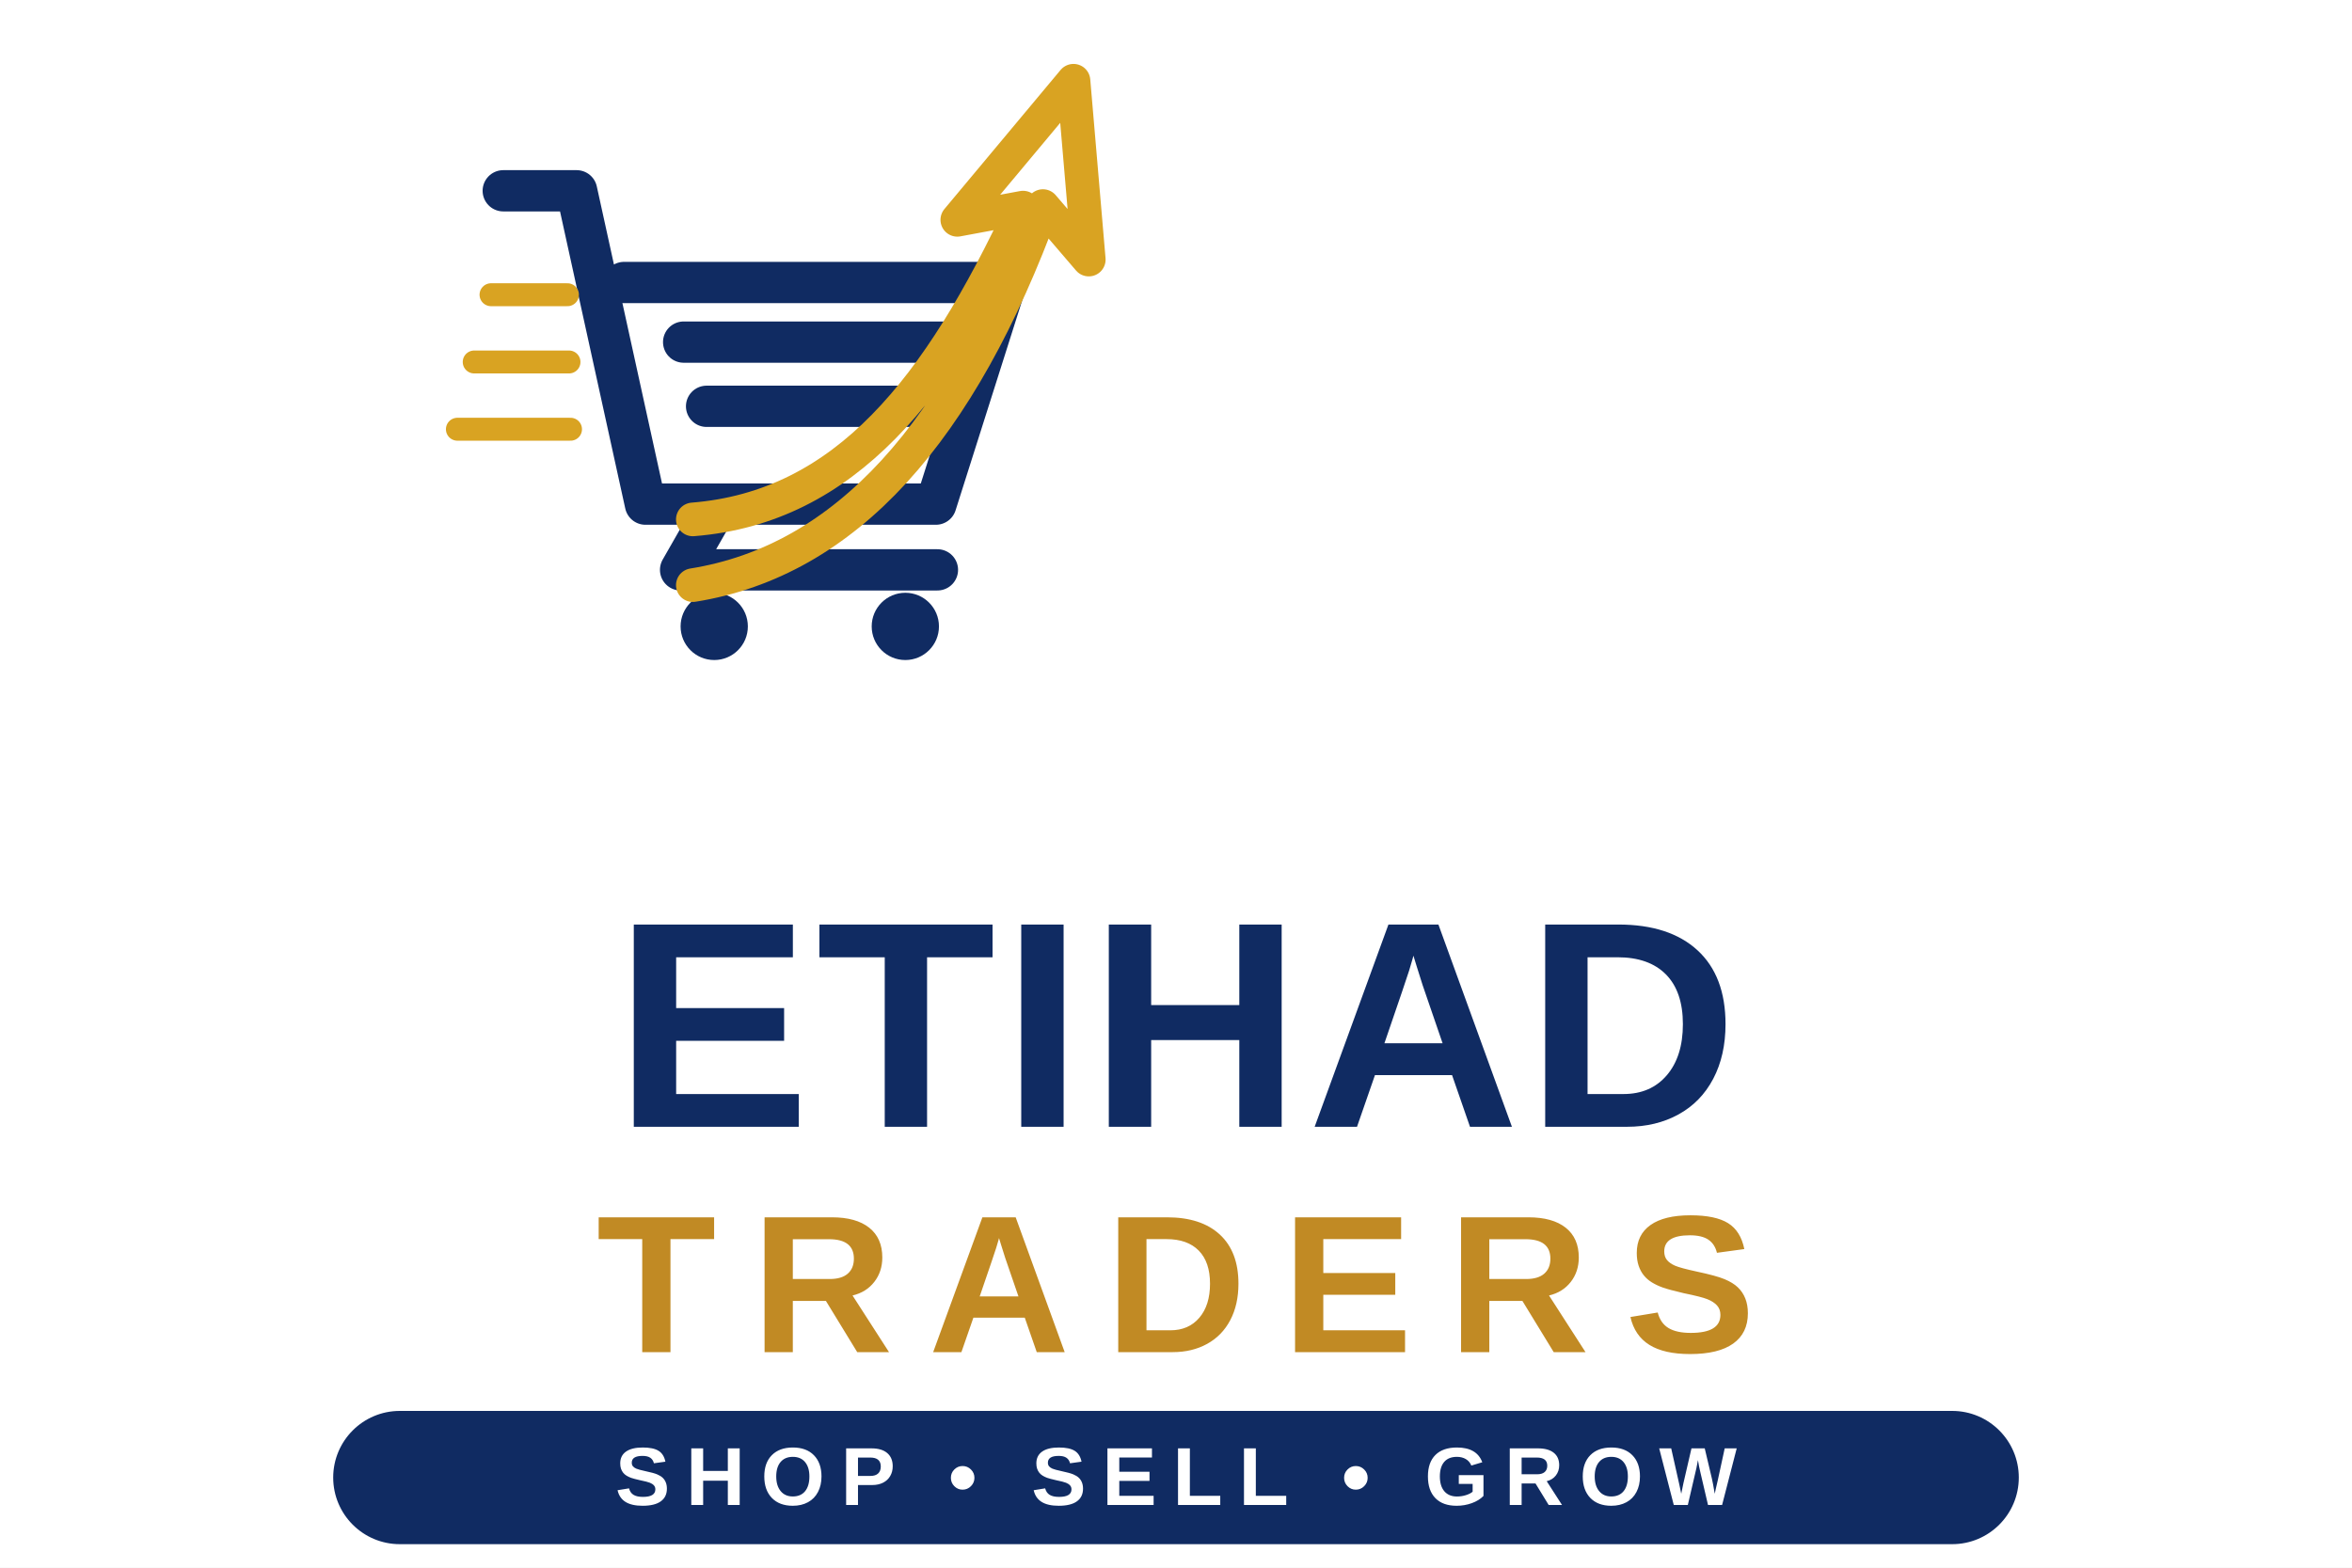
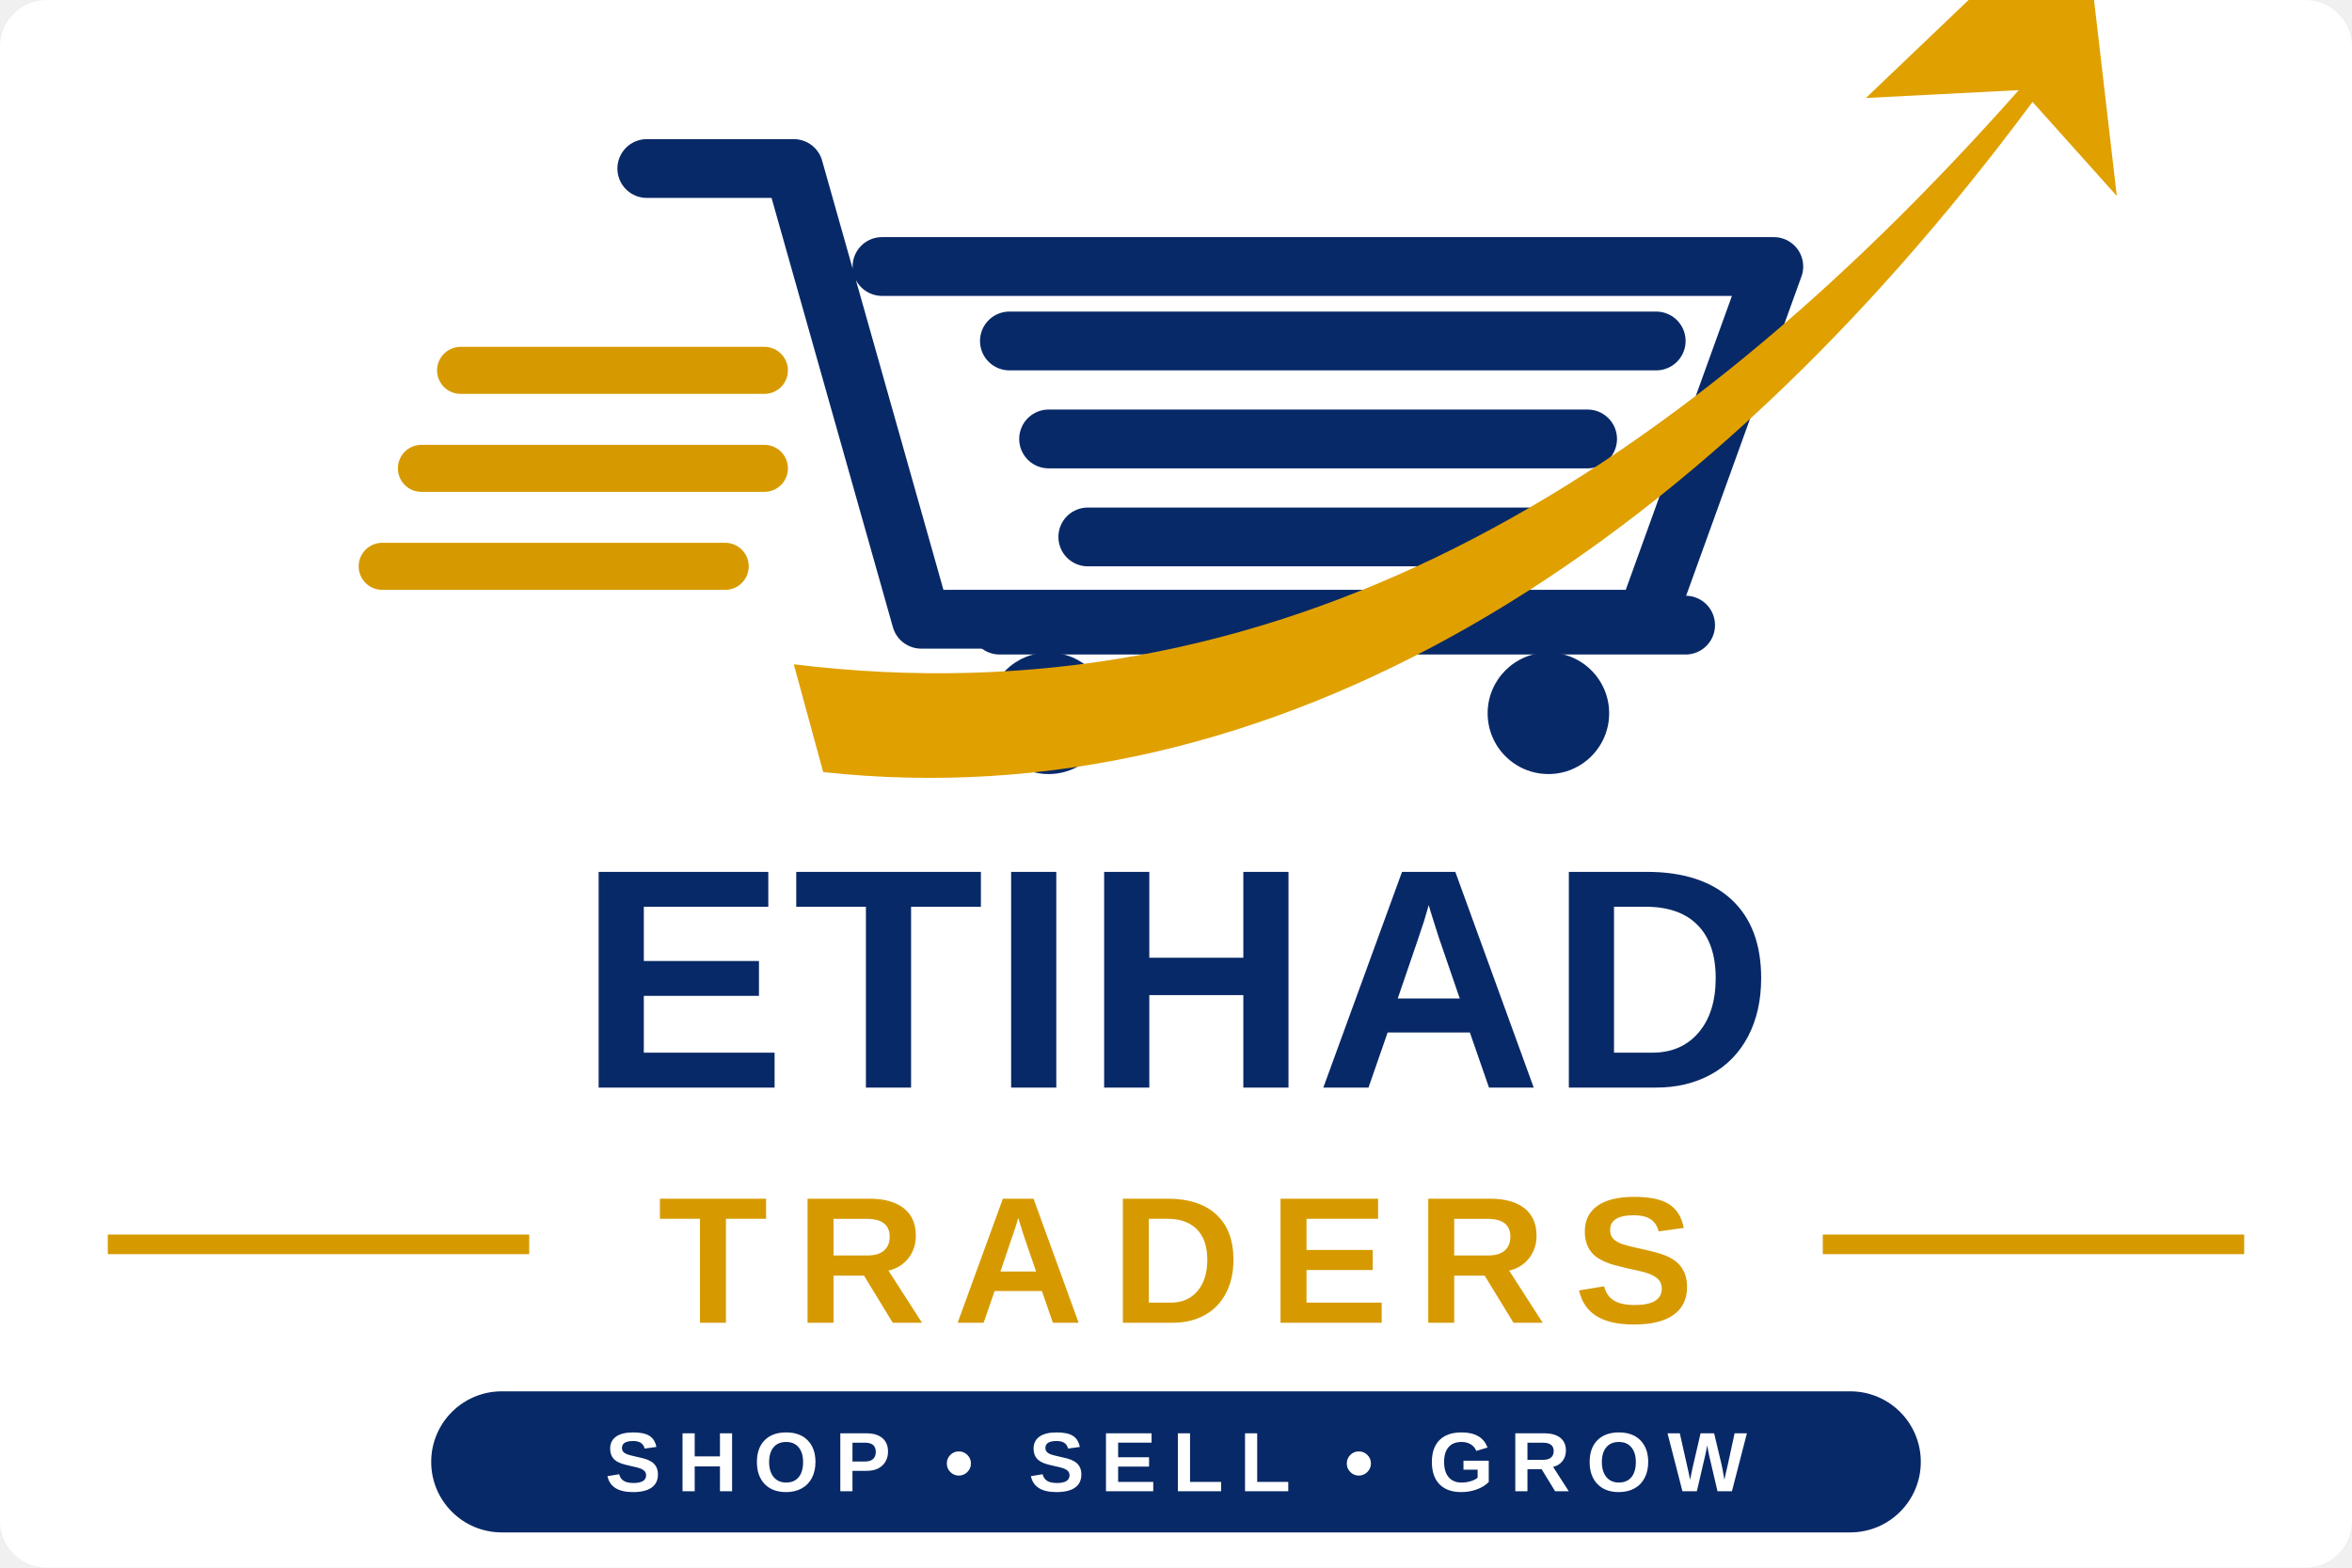
<svg xmlns="http://www.w3.org/2000/svg" viewBox="0 0 1200 800" role="img" aria-label="Etihad Traders — Shop Sell Grow">
-   <rect width="1200" height="800" fill="#fff" />
-   <g transform="translate(185 10) scale(.78)">
-     <g fill="none" stroke="#102b62" stroke-width="27" stroke-linecap="round" stroke-linejoin="round">
-       <path d="M92 112h48l45 205h190l46-145H171" />
-       <path d="M210 211h170M225 253h142M232 318l-24 42h168" />
-       <circle cx="230" cy="397" r="22" fill="#102b62" stroke="none" />
-       <circle cx="355" cy="397" r="22" fill="#102b62" stroke="none" />
+   <rect width="1200" height="800" rx="24" fill="#fff" />
+   <g transform="translate(0 4)">
+     <g fill="none" stroke="#082967" stroke-width="30" stroke-linecap="round" stroke-linejoin="round">
+       <path d="M330 82h75l65 230h370l65-180H450" />
+       <path d="M515 170h330M535 220h275M555 270h230" />
+       <path d="M510 315h350" />
+       <circle cx="535" cy="360" r="31" fill="#082967" stroke="none" />
+       <circle cx="790" cy="360" r="31" fill="#082967" stroke="none" />
    </g>
-     <path d="M84 180h50M73 224h62M62 268h74" stroke="#d9a322" stroke-width="15" stroke-linecap="round" />
-     <path d="M216 327C316 319 377 241 432 123l-43 8 76-91 10 117-30-35C391 270 316 354 216 370" fill="none" stroke="#d9a322" stroke-width="22" stroke-linecap="round" stroke-linejoin="round" />
+     <path d="M235 185h155M215 235h175M195 285h175" stroke="#d69a00" stroke-width="24" stroke-linecap="round" />
+     <path d="M405 335C650 365 850 245 1030 42l-78 4 110-105 18 155-43-48C865 280 650 415 420 390" fill="#e0a000" />
  </g>
-   <text x="600" y="575" text-anchor="middle" font-family="Arial,sans-serif" font-size="150" font-weight="900" letter-spacing="3" fill="#102b62">ETIHAD</text>
-   <text x="600" y="690" text-anchor="middle" font-family="Arial,sans-serif" font-size="100" font-weight="800" letter-spacing="18" fill="#c18a24">TRADERS</text>
-   <rect x="170" y="720" width="860" height="68" rx="34" fill="#102b62" />
-   <text x="600" y="768" text-anchor="middle" font-family="Arial,sans-serif" font-size="42" font-weight="700" letter-spacing="8" fill="#fff">SHOP • SELL • GROW</text>
+   <text x="600" y="555" text-anchor="middle" font-family="Arial,Helvetica,sans-serif" font-size="160" font-weight="900" letter-spacing="3" fill="#082967">ETIHAD</text>
+   <path d="M55 635H270M930 635h215" stroke="#d69a00" stroke-width="10" />
+   <text x="600" y="675" text-anchor="middle" font-family="Arial,Helvetica,sans-serif" font-size="92" font-weight="900" letter-spacing="14" fill="#d69a00">TRADERS</text>
+   <rect x="220" y="710" width="760" height="72" rx="36" fill="#082967" />
+   <text x="600" y="761" text-anchor="middle" font-family="Arial,Helvetica,sans-serif" font-size="43" font-weight="800" letter-spacing="8" fill="#fff">SHOP  •  SELL  •  GROW</text>
</svg>
